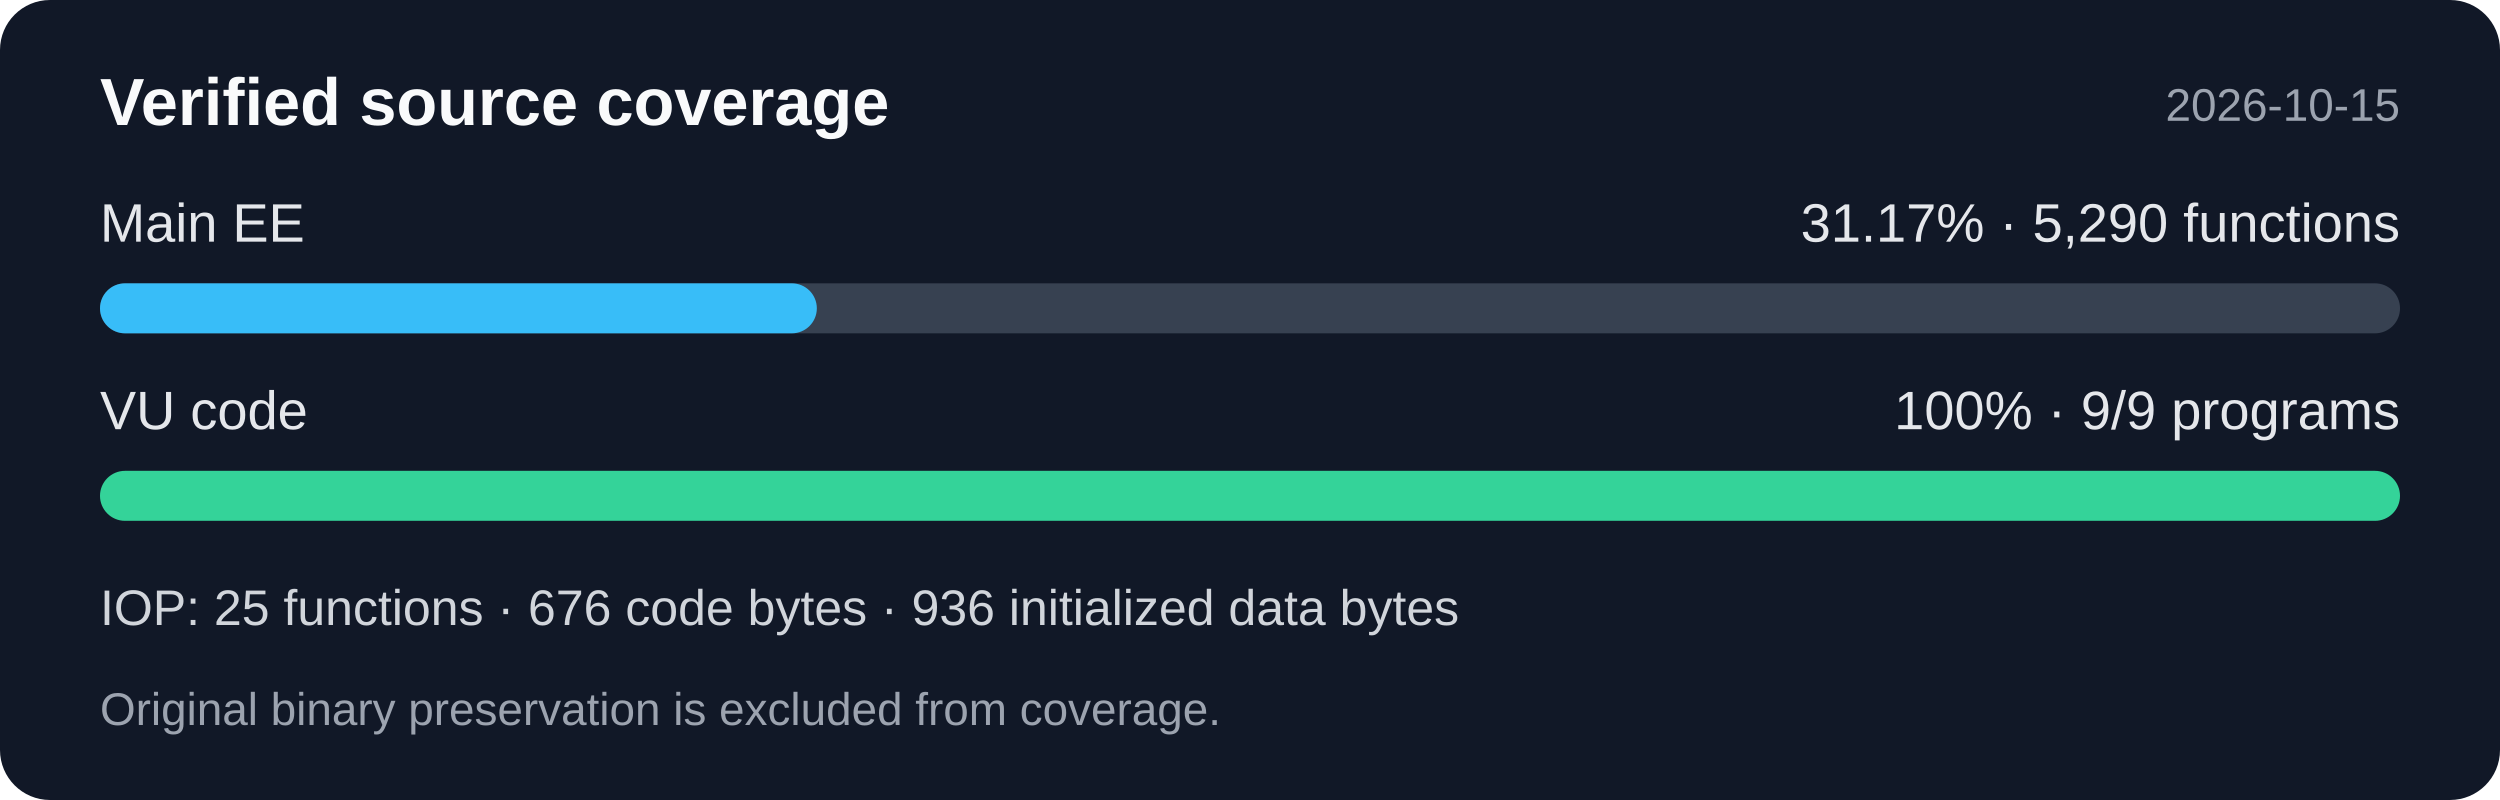
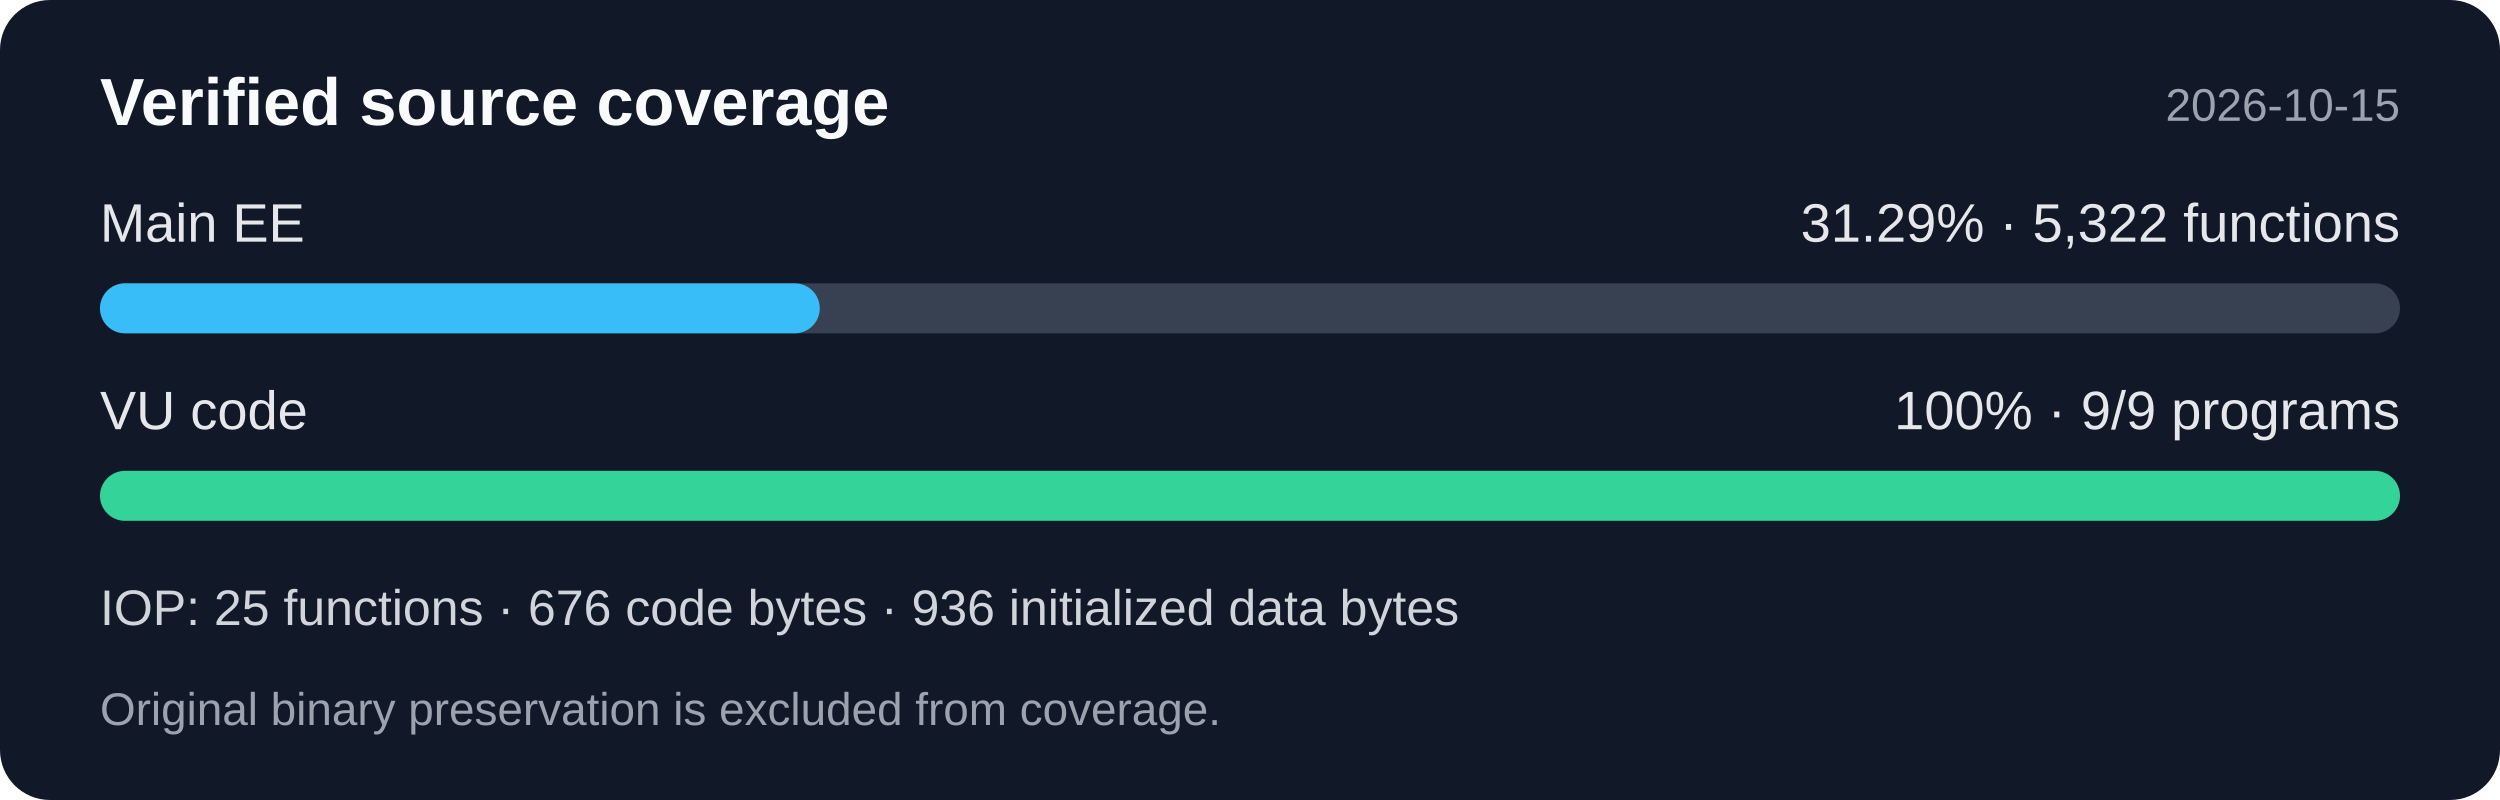
<svg xmlns="http://www.w3.org/2000/svg" width="600" height="192" viewBox="0 0 600 192" role="img" aria-labelledby="title desc">
  <rect width="600" height="192" rx="12" fill="#111827" />
  <g font-family="Segoe UI,Arial,sans-serif">
    <text x="24" y="30" fill="#f9fafb" font-size="16" font-weight="600">Verified source coverage</text>
    <text x="576" y="29" fill="#9ca3af" font-size="11" text-anchor="end">2026-10-15</text>
    <text x="24" y="58" fill="#e5e7eb" font-size="13">Main EE</text>
-     <text x="576" y="58" fill="#e5e7eb" font-size="13" text-anchor="end">31.17% · 5,290 functions</text>
+     <text x="576" y="58" fill="#e5e7eb" font-size="13" text-anchor="end">31.29% · 5,322 functions</text>
    <rect x="24" y="68" width="552" height="12" rx="6" fill="#374151" />
-     <rect x="24" y="68" width="172.041" height="12" rx="6" fill="#38bdf8" />
+     <rect x="24" y="68" width="172.744" height="12" rx="6" fill="#38bdf8" />
    <text x="24" y="103" fill="#e5e7eb" font-size="13">VU code</text>
    <text x="576" y="103" fill="#e5e7eb" font-size="13" text-anchor="end">100% · 9/9 programs</text>
    <rect x="24" y="113" width="552" height="12" rx="6" fill="#34d399" />
    <text x="24" y="150" fill="#d1d5db" font-size="12">IOP: 25 functions · 676 code bytes · 936 initialized data bytes</text>
    <text x="24" y="174" fill="#9ca3af" font-size="11">Original binary preservation is excluded from coverage.</text>
  </g>
</svg>
